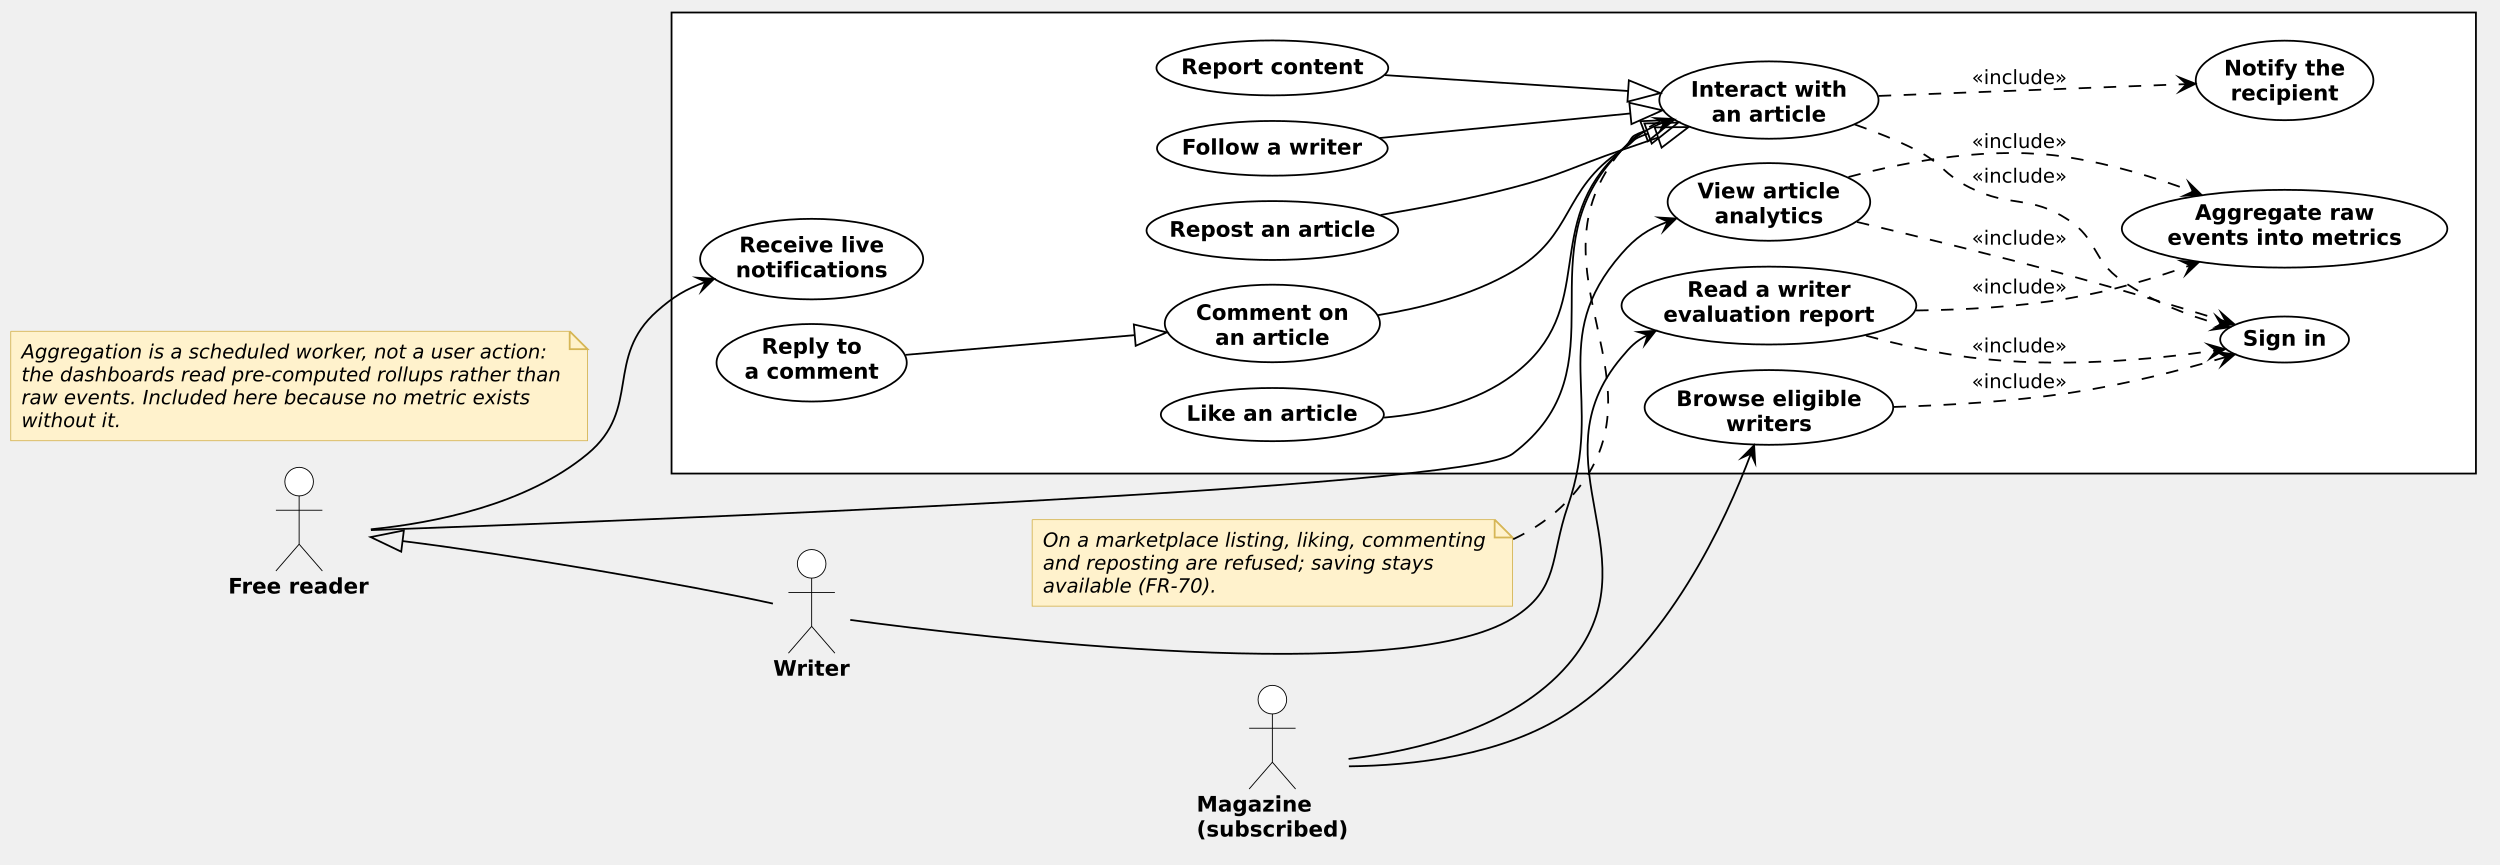
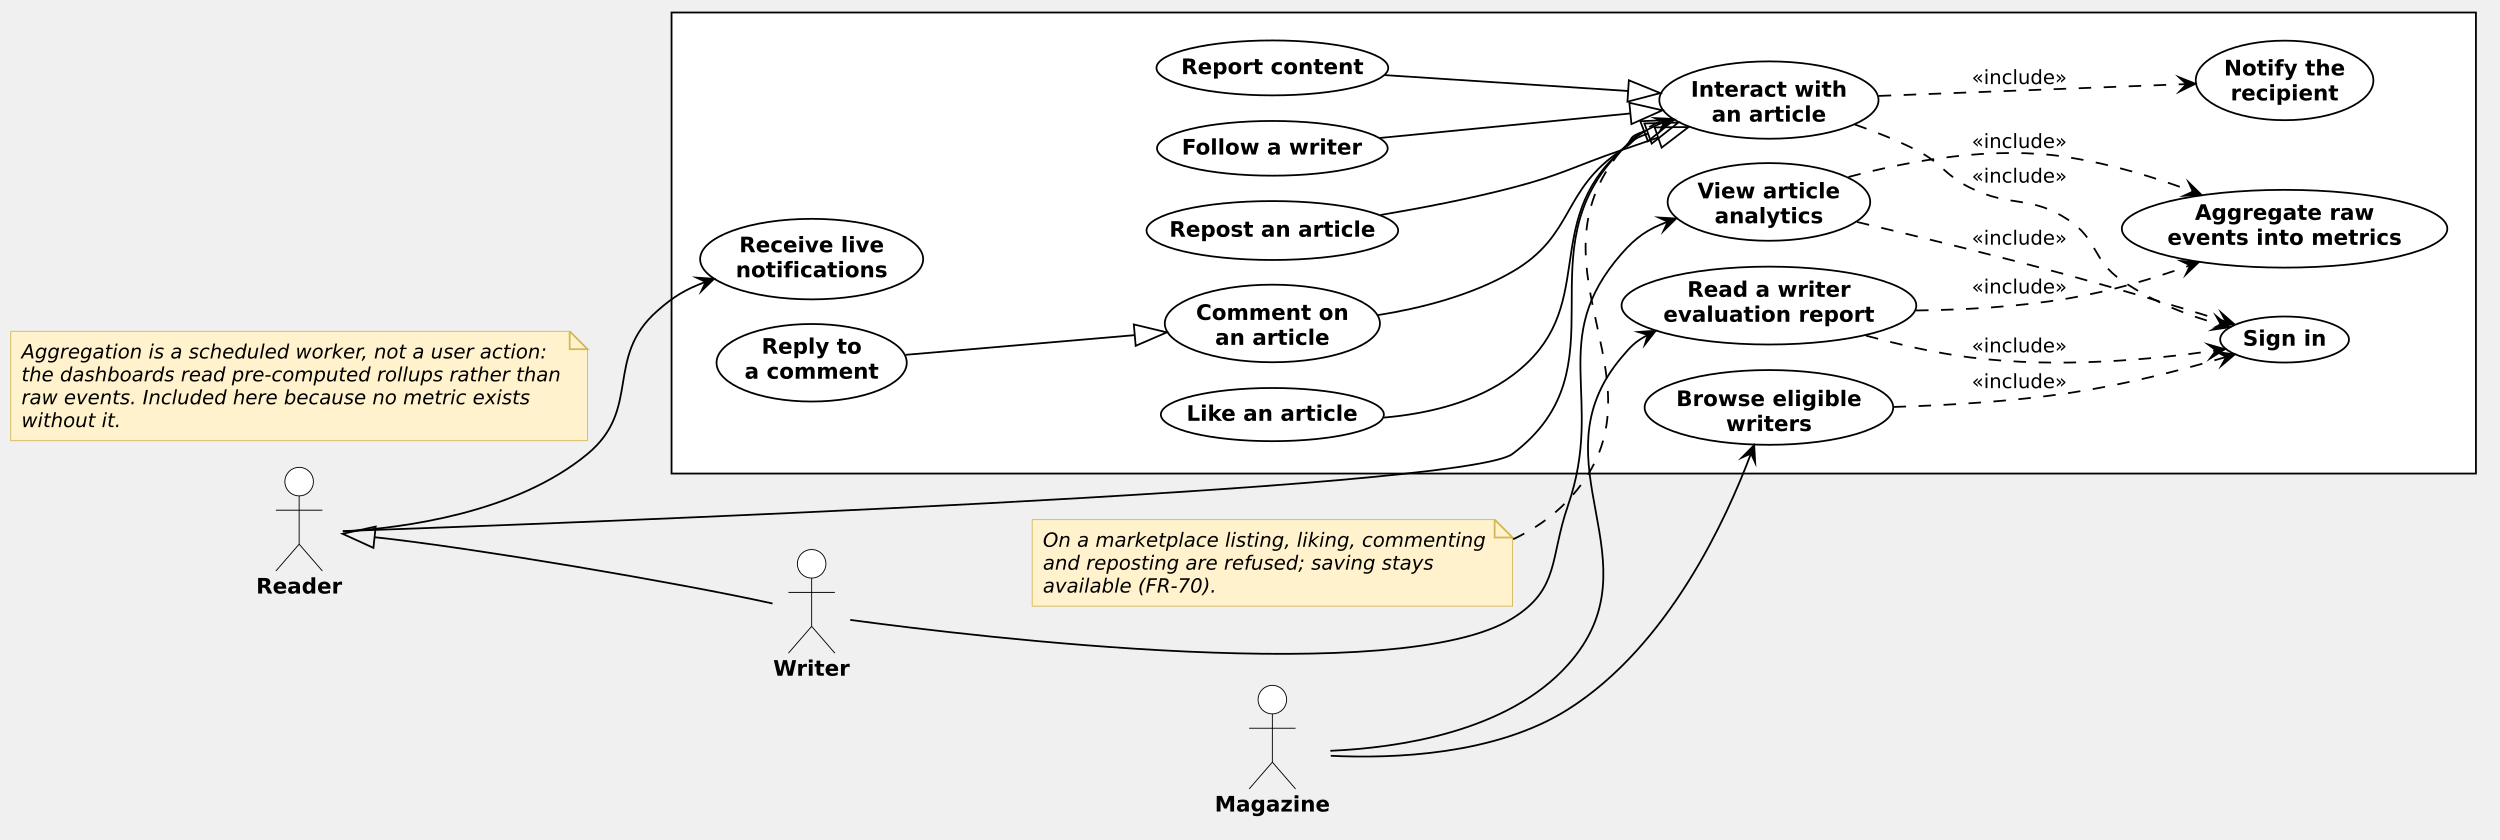
- <svg xmlns="http://www.w3.org/2000/svg" contentStyleType="text/css" data-diagram-type="DESCRIPTION" height="484px" preserveAspectRatio="none" style="width:1399px;height:484px;background:#FFFFFF;" version="1.1" viewBox="0 0 1399 484" width="1399px" zoomAndPan="magnify">
+ <svg xmlns="http://www.w3.org/2000/svg" contentStyleType="text/css" data-diagram-type="DESCRIPTION" height="470px" preserveAspectRatio="none" style="width:1399px;height:470px;background:#FFFFFF;" version="1.1" viewBox="0 0 1399 470" width="1399px" zoomAndPan="magnify">
  <defs />
  <g>
    <g class="cluster" data-qualified-name="..5" data-source-line="13" id="ent0006">
      <rect fill="#FFFFFF" height="258" style="stroke:#000000;stroke-width:1;" width="1009.73" x="375.8" y="7" />
    </g>
    <g class="entity" data-qualified-name="..5.AUTH" data-source-line="14" id="ent0007">
      <ellipse cx="1278.448" cy="189.997" fill="#FFFFFF" rx="36.038" ry="12.877" style="stroke:#000000;stroke-width:1;" />
      <text fill="#000000" font-family="DejaVu Sans" font-size="12" font-weight="700" lengthAdjust="spacing" textLength="46.723" x="1255.087" y="193.482">Sign in</text>
    </g>
    <g class="entity" data-qualified-name="..5.INT" data-source-line="15" id="ent0008">
      <ellipse cx="989.887" cy="55.996" fill="#FFFFFF" rx="61.337" ry="21.646" style="stroke:#000000;stroke-width:1;" />
      <text fill="#000000" font-family="DejaVu Sans" font-size="12" font-weight="700" lengthAdjust="spacing" textLength="87.404" x="946.185" y="54.114">Interact with</text>
      <text fill="#000000" font-family="DejaVu Sans" font-size="12" font-weight="700" lengthAdjust="spacing" textLength="64.049" x="957.862" y="68.082">an article</text>
    </g>
    <g class="entity" data-qualified-name="..5.INT1" data-source-line="16" id="ent0009">
      <ellipse cx="712.012" cy="232" fill="#FFFFFF" rx="62.402" ry="14.88" style="stroke:#000000;stroke-width:1;" />
      <text fill="#000000" font-family="DejaVu Sans" font-size="12" font-weight="700" lengthAdjust="spacing" textLength="96.106" x="663.959" y="235.485">Like an article</text>
    </g>
    <g class="entity" data-qualified-name="..5.INT2" data-source-line="17" id="ent0010">
      <ellipse cx="712.014" cy="181.004" fill="#FFFFFF" rx="60.204" ry="21.704" style="stroke:#000000;stroke-width:1;" />
      <text fill="#000000" font-family="DejaVu Sans" font-size="12" font-weight="700" lengthAdjust="spacing" textLength="85.441" x="669.293" y="179.034">Comment on</text>
      <text fill="#000000" font-family="DejaVu Sans" font-size="12" font-weight="700" lengthAdjust="spacing" textLength="64.049" x="679.989" y="193.003">an article</text>
    </g>
    <g class="entity" data-qualified-name="..5.INT3" data-source-line="18" id="ent0011">
      <ellipse cx="454.197" cy="203.005" fill="#FFFFFF" rx="53.227" ry="21.695" style="stroke:#000000;stroke-width:1;" />
      <text fill="#000000" font-family="DejaVu Sans" font-size="12" font-weight="700" lengthAdjust="spacing" textLength="56.062" x="426.166" y="197.961">Reply to</text>
      <text fill="#000000" font-family="DejaVu Sans" font-size="12" font-weight="700" lengthAdjust="spacing" textLength="75.059" x="416.668" y="211.93">a comment</text>
    </g>
    <g class="entity" data-qualified-name="..5.INT4" data-source-line="19" id="ent0012">
      <ellipse cx="712.01" cy="129.002" fill="#FFFFFF" rx="70.41" ry="16.482" style="stroke:#000000;stroke-width:1;" />
      <text fill="#000000" font-family="DejaVu Sans" font-size="12" font-weight="700" lengthAdjust="spacing" textLength="115.318" x="654.351" y="132.486">Repost an article</text>
    </g>
    <g class="entity" data-qualified-name="..5.INT5" data-source-line="20" id="ent0013">
      <ellipse cx="712.007" cy="82.999" fill="#FFFFFF" rx="64.547" ry="15.309" style="stroke:#000000;stroke-width:1;" />
      <text fill="#000000" font-family="DejaVu Sans" font-size="12" font-weight="700" lengthAdjust="spacing" textLength="101.361" x="661.327" y="86.484">Follow a writer</text>
    </g>
    <g class="entity" data-qualified-name="..5.INT6" data-source-line="21" id="ent0014">
      <ellipse cx="712.012" cy="38" fill="#FFFFFF" rx="64.852" ry="15.37" style="stroke:#000000;stroke-width:1;" />
      <text fill="#000000" font-family="DejaVu Sans" font-size="12" font-weight="700" lengthAdjust="spacing" textLength="102.1" x="660.962" y="41.485">Report content</text>
    </g>
    <g class="entity" data-qualified-name="..5.NOTIF" data-source-line="22" id="ent0015">
      <ellipse cx="1278.448" cy="45.004" fill="#FFFFFF" rx="49.709" ry="22.254" style="stroke:#000000;stroke-width:1;" />
      <text fill="#000000" font-family="DejaVu Sans" font-size="12" font-weight="700" lengthAdjust="spacing" textLength="67.775" x="1244.561" y="42.222">Notify the</text>
      <text fill="#000000" font-family="DejaVu Sans" font-size="12" font-weight="700" lengthAdjust="spacing" textLength="60.404" x="1248.246" y="56.191">recipient</text>
    </g>
    <g class="entity" data-qualified-name="..5.NOTIF2" data-source-line="23" id="ent0016">
      <ellipse cx="454.198" cy="144.995" fill="#FFFFFF" rx="62.408" ry="22.535" style="stroke:#000000;stroke-width:1;" />
      <text fill="#000000" font-family="DejaVu Sans" font-size="12" font-weight="700" lengthAdjust="spacing" textLength="81.07" x="413.663" y="141.183">Receive live</text>
      <text fill="#000000" font-family="DejaVu Sans" font-size="12" font-weight="700" lengthAdjust="spacing" textLength="84.961" x="411.718" y="155.151">notifications</text>
    </g>
    <g class="entity" data-qualified-name="..5.STATS" data-source-line="24" id="ent0017">
      <ellipse cx="989.891" cy="112.999" fill="#FFFFFF" rx="56.681" ry="21.739" style="stroke:#000000;stroke-width:1;" />
      <text fill="#000000" font-family="DejaVu Sans" font-size="12" font-weight="700" lengthAdjust="spacing" textLength="80.033" x="949.875" y="110.977">View article</text>
      <text fill="#000000" font-family="DejaVu Sans" font-size="12" font-weight="700" lengthAdjust="spacing" textLength="60.779" x="959.502" y="124.946">analytics</text>
    </g>
    <g class="entity" data-qualified-name="..5.AGG" data-source-line="25" id="ent0018">
      <ellipse cx="1278.452" cy="127.999" fill="#FFFFFF" rx="91.082" ry="21.759" style="stroke:#000000;stroke-width:1;" />
      <text fill="#000000" font-family="DejaVu Sans" font-size="12" font-weight="700" lengthAdjust="spacing" textLength="100.365" x="1228.269" y="123.051">Aggregate raw</text>
      <text fill="#000000" font-family="DejaVu Sans" font-size="12" font-weight="700" lengthAdjust="spacing" textLength="131.18" x="1212.862" y="137.02">events into metrics</text>
    </g>
    <g class="entity" data-qualified-name="..5.EVAL" data-source-line="26" id="ent0019">
      <ellipse cx="989.888" cy="171" fill="#FFFFFF" rx="82.478" ry="21.79" style="stroke:#000000;stroke-width:1;" />
      <text fill="#000000" font-family="DejaVu Sans" font-size="12" font-weight="700" lengthAdjust="spacing" textLength="91.43" x="944.173" y="166.098">Read a writer</text>
      <text fill="#000000" font-family="DejaVu Sans" font-size="12" font-weight="700" lengthAdjust="spacing" textLength="118.172" x="930.802" y="180.067">evaluation report</text>
    </g>
    <g class="entity" data-qualified-name="..5.DISC" data-source-line="27" id="ent0020">
      <ellipse cx="989.889" cy="228" fill="#FFFFFF" rx="69.558" ry="20.92" style="stroke:#000000;stroke-width:1;" />
      <text fill="#000000" font-family="DejaVu Sans" font-size="12" font-weight="700" lengthAdjust="spacing" textLength="103.764" x="938.007" y="227.244">Browse eligible</text>
      <text fill="#000000" font-family="DejaVu Sans" font-size="12" font-weight="700" lengthAdjust="spacing" textLength="48.053" x="965.862" y="241.212">writers</text>
    </g>
    <g class="entity" data-qualified-name="LG" data-source-line="7" id="ent0001">
-       <ellipse cx="167.395" cy="269.52" fill="#FFFFFF" rx="8" ry="8" style="stroke:#000000;stroke-width:0.5;" />
-       <path d="M167.395,277.52 L167.395,304.52 M154.395,285.52 L180.395,285.52 M167.395,304.52 L154.395,319.52 M167.395,304.52 L180.395,319.52" fill="none" style="stroke:#000000;stroke-width:0.5;" />
-       <text fill="#000000" font-family="DejaVu Sans" font-size="12" font-weight="700" lengthAdjust="spacing" textLength="79.371" x="127.71" y="332.159">Free reader</text>
+       <ellipse cx="167.401" cy="269.51" fill="#FFFFFF" rx="8" ry="8" style="stroke:#000000;stroke-width:0.5;" />
+       <path d="M167.401,277.51 L167.401,304.51 M154.401,285.51 L180.401,285.51 M167.401,304.51 L154.401,319.51 M167.401,304.51 L180.401,319.51" fill="none" style="stroke:#000000;stroke-width:0.5;" />
+       <text fill="#000000" font-family="DejaVu Sans" font-size="12" font-weight="700" lengthAdjust="spacing" textLength="48.123" x="143.34" y="332.149">Reader</text>
    </g>
    <g class="entity" data-qualified-name="R" data-source-line="8" id="ent0002">
-       <ellipse cx="454.2" cy="315.52" fill="#FFFFFF" rx="8" ry="8" style="stroke:#000000;stroke-width:0.5;" />
-       <path d="M454.2,323.52 L454.2,350.52 M441.2,331.52 L467.2,331.52 M454.2,350.52 L441.2,365.52 M454.2,350.52 L467.2,365.52" fill="none" style="stroke:#000000;stroke-width:0.5;" />
-       <text fill="#000000" font-family="DejaVu Sans" font-size="12" font-weight="700" lengthAdjust="spacing" textLength="43.06" x="432.67" y="378.159">Writer</text>
+       <ellipse cx="454.2" cy="315.51" fill="#FFFFFF" rx="8" ry="8" style="stroke:#000000;stroke-width:0.5;" />
+       <path d="M454.2,323.51 L454.2,350.51 M441.2,331.51 L467.2,331.51 M454.2,350.51 L441.2,365.51 M454.2,350.51 L467.2,365.51" fill="none" style="stroke:#000000;stroke-width:0.5;" />
+       <text fill="#000000" font-family="DejaVu Sans" font-size="12" font-weight="700" lengthAdjust="spacing" textLength="43.06" x="432.67" y="378.149">Writer</text>
    </g>
    <g class="entity" data-qualified-name="MA" data-source-line="9" id="ent0003">
-       <ellipse cx="712.015" cy="391.53" fill="#FFFFFF" rx="8" ry="8" style="stroke:#000000;stroke-width:0.5;" />
-       <path d="M712.015,399.53 L712.015,426.53 M699.015,407.53 L725.015,407.53 M712.015,426.53 L699.015,441.53 M712.015,426.53 L725.015,441.53" fill="none" style="stroke:#000000;stroke-width:0.5;" />
-       <text fill="#000000" font-family="DejaVu Sans" font-size="12" font-weight="700" lengthAdjust="spacing" textLength="64.506" x="669.59" y="454.169">Magazine</text>
-       <text fill="#000000" font-family="DejaVu Sans" font-size="12" font-weight="700" lengthAdjust="spacing" textLength="84.85" x="669.59" y="468.137">(subscribed)</text>
+       <ellipse cx="712.013" cy="391.51" fill="#FFFFFF" rx="8" ry="8" style="stroke:#000000;stroke-width:0.5;" />
+       <path d="M712.013,399.51 L712.013,426.51 M699.013,407.51 L725.013,407.51 M712.013,426.51 L699.013,441.51 M712.013,426.51 L725.013,441.51" fill="none" style="stroke:#000000;stroke-width:0.5;" />
+       <text fill="#000000" font-family="DejaVu Sans" font-size="12" font-weight="700" lengthAdjust="spacing" textLength="64.506" x="679.76" y="454.149">Magazine</text>
    </g>
    <g class="entity" data-qualified-name="N1" data-source-line="55" id="ent0041">
      <path d="M6,185.39 L6,246.609 L328.796,246.609 L328.796,195.39 L318.796,185.39 L6,185.39" fill="#FFF2CC" style="stroke:#D6B656;stroke-width:0.5;" />
      <path d="M318.796,185.39 L318.796,195.39 L328.796,195.39 L318.796,185.39" fill="#FFF2CC" style="stroke:#D6B656;stroke-width:1;" />
      <text fill="#000000" font-family="DejaVu Sans" font-size="11" font-style="italic" lengthAdjust="spacing" textLength="295.072" x="12" y="200.6">Aggregation is a scheduled worker, not a user action:</text>
      <text fill="#000000" font-family="DejaVu Sans" font-size="11" font-style="italic" lengthAdjust="spacing" textLength="301.796" x="12" y="213.405">the dashboards read pre-computed rollups rather than</text>
      <text fill="#000000" font-family="DejaVu Sans" font-size="11" font-style="italic" lengthAdjust="spacing" textLength="284.587" x="12" y="226.21">raw events. Included here because no metric exists</text>
      <text fill="#000000" font-family="DejaVu Sans" font-size="11" font-style="italic" lengthAdjust="spacing" textLength="55.714" x="12" y="239.014">without it.</text>
    </g>
    <g class="entity" data-qualified-name="N2" data-source-line="62" id="ent0042">
      <path d="M577.61,290.79 L577.61,339.204 L846.411,339.204 L846.411,300.79 L836.411,290.79 L577.61,290.79" fill="#FFF2CC" style="stroke:#D6B656;stroke-width:0.5;" />
      <path d="M836.411,290.79 L836.411,300.79 L846.411,300.79 L836.411,290.79" fill="#FFF2CC" style="stroke:#D6B656;stroke-width:1;" />
      <text fill="#000000" font-family="DejaVu Sans" font-size="11" font-style="italic" lengthAdjust="spacing" textLength="247.801" x="583.61" y="306">On a marketplace listing, liking, commenting</text>
      <text fill="#000000" font-family="DejaVu Sans" font-size="11" font-style="italic" lengthAdjust="spacing" textLength="218.603" x="583.61" y="318.805">and reposting are refused; saving stays</text>
      <text fill="#000000" font-family="DejaVu Sans" font-size="11" font-style="italic" lengthAdjust="spacing" textLength="97.163" x="583.61" y="331.61">available (FR-70).</text>
    </g>
    <g class="link" data-entity-1="ent0002" data-entity-2="ent0001" data-link-type="extension" data-source-line="11" id="lnk4">
-       <path d="M432.52,337.77 C385.25,327.31 286.512,310.418 225.262,302.778" fill="none" id="R-to-LG" style="stroke:#000000;stroke-width:1;" />
-       <polygon fill="none" points="207.4,300.55,224.519,308.732,226.004,296.824,207.4,300.55" style="stroke:#000000;stroke-width:1;stroke-linejoin:miter;stroke-miterlimit:10;" />
+       <path d="M432.31,337.72 C380.44,326.26 263.939,306.404 209.609,300.624" fill="none" id="R-to-LG" style="stroke:#000000;stroke-width:1;" />
+       <polygon fill="none" points="191.71,298.72,208.974,306.591,210.244,294.658,191.71,298.72" style="stroke:#000000;stroke-width:1;stroke-linejoin:miter;stroke-miterlimit:10;" />
    </g>
    <g class="link" data-entity-1="ent0001" data-entity-2="ent0008" data-link-type="dependency" data-source-line="30" id="lnk21">
-       <path d="M207.57,296.64 C348.21,291.61 820.77,273.32 846.41,254 C910.53,205.71 850.27,140.38 907.41,84 C915.29,76.23 920.771,72.425 931.191,68.365" fill="none" id="LG-to-INT" style="stroke:#000000;stroke-width:1;" />
-       <polygon fill="#000000" points="935.85,66.55,926.012,66.09,931.191,68.365,928.916,73.544,935.85,66.55" style="stroke:#000000;stroke-width:1;stroke-linejoin:miter;stroke-miterlimit:10;" />
+       <path d="M191.88,297.19 C308.38,293.11 819.71,274.11 846.41,254 C910.53,205.7 850.27,140.37 907.41,84 C915.29,76.22 920.771,72.415 931.191,68.355" fill="none" id="LG-to-INT" style="stroke:#000000;stroke-width:1;" />
+       <polygon fill="#000000" points="935.85,66.54,926.012,66.08,931.191,68.355,928.916,73.534,935.85,66.54" style="stroke:#000000;stroke-width:1;stroke-linejoin:miter;stroke-miterlimit:10;" />
    </g>
    <g class="link" data-entity-1="ent0001" data-entity-2="ent0016" data-link-type="dependency" data-source-line="31" id="lnk22">
-       <path d="M207.51,296.2 C242.81,292.68 294.35,282.58 328.8,254 C359.24,228.75 338.12,200.15 367.8,174 C376.84,166.03 383.478,161.958 394.908,157.748" fill="none" id="LG-to-NOTIF2" style="stroke:#000000;stroke-width:1;" />
-       <polygon fill="#000000" points="399.6,156.02,389.772,155.377,394.908,157.748,392.537,162.884,399.6,156.02" style="stroke:#000000;stroke-width:1;stroke-linejoin:miter;stroke-miterlimit:10;" />
+       <path d="M191.84,297.44 C225.75,295.45 288.79,287.18 328.8,254 C359.24,228.74 338.12,200.15 367.8,174 C376.84,166.02 383.478,161.948 394.908,157.738" fill="none" id="LG-to-NOTIF2" style="stroke:#000000;stroke-width:1;" />
+       <polygon fill="#000000" points="399.6,156.01,389.772,155.367,394.908,157.738,392.537,162.874,399.6,156.01" style="stroke:#000000;stroke-width:1;stroke-linejoin:miter;stroke-miterlimit:10;" />
    </g>
    <g class="link" data-entity-1="ent0002" data-entity-2="ent0017" data-link-type="dependency" data-source-line="32" id="lnk23">
-       <path d="M475.81,346.9 C547.35,356.56 784,384.85 846.41,346 C872.91,329.51 867.2,312.49 877.41,283 C898.38,222.46 865.2,190.2 907.41,142 C915.43,132.85 921.849,128.347 933.279,124.057" fill="none" id="R-to-STATS" style="stroke:#000000;stroke-width:1;" />
-       <polygon fill="#000000" points="937.96,122.3,928.128,121.718,933.279,124.057,930.939,129.207,937.96,122.3" style="stroke:#000000;stroke-width:1;stroke-linejoin:miter;stroke-miterlimit:10;" />
+       <path d="M475.81,346.9 C547.35,356.55 784,384.85 846.41,346 C872.91,329.51 867.2,312.48 877.41,283 C898.38,222.46 865.2,190.2 907.41,142 C915.43,132.85 921.847,128.333 933.278,124.053" fill="none" id="R-to-STATS" style="stroke:#000000;stroke-width:1;" />
+       <polygon fill="#000000" points="937.96,122.3,928.129,121.71,933.278,124.053,930.934,129.202,937.96,122.3" style="stroke:#000000;stroke-width:1;stroke-linejoin:miter;stroke-miterlimit:10;" />
    </g>
    <g class="link" data-entity-1="ent0003" data-entity-2="ent0020" data-link-type="dependency" data-source-line="33" id="lnk24">
-       <path d="M754.85,428.84 C790.24,428.42 840.87,422.99 877.41,399 C933.56,362.15 965.908,290.839 979.838,253.839" fill="none" id="MA-to-DISC" style="stroke:#000000;stroke-width:1;" />
-       <polygon fill="#000000" points="981.6,249.16,974.685,256.173,979.838,253.839,982.172,258.992,981.6,249.16" style="stroke:#000000;stroke-width:1;stroke-linejoin:miter;stroke-miterlimit:10;" />
+       <path d="M744.69,422.94 C779.85,424.63 836.97,422.54 877.41,397 C933.73,361.43 965.987,290.589 979.867,253.759" fill="none" id="MA-to-DISC" style="stroke:#000000;stroke-width:1;" />
+       <polygon fill="#000000" points="981.63,249.08,974.713,256.091,979.867,253.759,982.199,258.912,981.63,249.08" style="stroke:#000000;stroke-width:1;stroke-linejoin:miter;stroke-miterlimit:10;" />
    </g>
    <g class="link" data-entity-1="ent0003" data-entity-2="ent0019" data-link-type="dependency" data-source-line="34" id="lnk25">
-       <path d="M754.66,424.68 C792.45,420.23 846.8,407.6 877.41,372 C928.01,313.17 857.38,259.31 907.41,200 C912.64,193.8 914.87,191.268 922.11,187.438" fill="none" id="MA-to-EVAL" style="stroke:#000000;stroke-width:1;" />
-       <polygon fill="#000000" points="926.53,185.1,916.704,185.773,922.11,187.438,920.445,192.844,926.53,185.1" style="stroke:#000000;stroke-width:1;stroke-linejoin:miter;stroke-miterlimit:10;" />
+       <path d="M744.47,420.15 C781.91,418.53 843.62,409.78 877.41,372 C929.14,314.16 857.38,259.31 907.41,200 C912.64,193.8 914.873,191.273 922.113,187.433" fill="none" id="MA-to-EVAL" style="stroke:#000000;stroke-width:1;" />
+       <polygon fill="#000000" points="926.53,185.09,916.705,185.773,922.113,187.433,920.453,192.841,926.53,185.09" style="stroke:#000000;stroke-width:1;stroke-linejoin:miter;stroke-miterlimit:10;" />
    </g>
    <g class="link" data-entity-1="ent0009" data-entity-2="ent0008" data-link-type="extension" data-source-line="36" id="lnk26">
-       <path d="M774.52,233.69 C798.94,231.52 826.01,225.24 846.41,210 C896.26,172.76 860.86,125.28 907.41,84 C915.81,76.56 909.455,77.467 920.055,73.437" fill="none" id="INT1-to-INT" style="stroke:#000000;stroke-width:1;" />
-       <polygon fill="none" points="936.88,67.04,917.923,67.828,922.187,79.045,936.88,67.04" style="stroke:#000000;stroke-width:1;stroke-linejoin:miter;stroke-miterlimit:10;" />
+       <path d="M774.52,233.68 C798.94,231.51 826.01,225.24 846.41,210 C896.26,172.76 860.86,125.28 907.41,84 C915.81,76.55 909.46,77.481 920.06,73.441" fill="none" id="INT1-to-INT" style="stroke:#000000;stroke-width:1;" />
+       <polygon fill="none" points="936.88,67.03,917.923,67.834,922.197,79.047,936.88,67.03" style="stroke:#000000;stroke-width:1;stroke-linejoin:miter;stroke-miterlimit:10;" />
    </g>
    <g class="link" data-entity-1="ent0010" data-entity-2="ent0008" data-link-type="extension" data-source-line="37" id="lnk27">
-       <path d="M771.04,176.36 C795.57,172.44 823.67,165.23 846.41,152 C881.51,131.59 873.57,106.43 907.41,84 C917.01,77.64 911.291,78.714 922.251,74.734" fill="none" id="INT2-to-INT" style="stroke:#000000;stroke-width:1;" />
-       <polygon fill="none" points="939.17,68.59,920.203,69.094,924.299,80.374,939.17,68.59" style="stroke:#000000;stroke-width:1;stroke-linejoin:miter;stroke-miterlimit:10;" />
+       <path d="M771.04,176.35 C795.57,172.43 823.67,165.22 846.41,152 C881.51,131.58 873.57,106.43 907.41,84 C917.01,77.63 911.286,78.69 922.246,74.72" fill="none" id="INT2-to-INT" style="stroke:#000000;stroke-width:1;" />
+       <polygon fill="none" points="939.17,68.59,920.203,69.079,924.289,80.362,939.17,68.59" style="stroke:#000000;stroke-width:1;stroke-linejoin:miter;stroke-miterlimit:10;" />
    </g>
    <g class="link" data-entity-1="ent0011" data-entity-2="ent0010" data-link-type="extension" data-source-line="38" id="lnk28">
-       <path d="M506.66,198.58 C548.97,194.94 590.976,191.32 635.006,187.54" fill="none" id="INT3-to-INT2" style="stroke:#000000;stroke-width:1;" />
-       <polygon fill="none" points="652.94,186,634.493,181.562,635.519,193.518,652.94,186" style="stroke:#000000;stroke-width:1;stroke-linejoin:miter;stroke-miterlimit:10;" />
+       <path d="M506.66,198.57 C548.97,194.93 590.976,191.324 635.006,187.534" fill="none" id="INT3-to-INT2" style="stroke:#000000;stroke-width:1;" />
+       <polygon fill="none" points="652.94,185.99,634.492,181.556,635.521,193.512,652.94,185.99" style="stroke:#000000;stroke-width:1;stroke-linejoin:miter;stroke-miterlimit:10;" />
    </g>
    <g class="link" data-entity-1="ent0012" data-entity-2="ent0008" data-link-type="extension" data-source-line="39" id="lnk29">
-       <path d="M772.54,120.3 C795.76,116.38 822.5,111.23 846.41,105 C874.16,97.77 880.3,93.33 907.41,84 C919.58,79.82 915.735,81.123 927.885,76.953" fill="none" id="INT4-to-INT" style="stroke:#000000;stroke-width:1;" />
-       <polygon fill="none" points="944.91,71.11,925.937,71.278,929.833,82.628,944.91,71.11" style="stroke:#000000;stroke-width:1;stroke-linejoin:miter;stroke-miterlimit:10;" />
+       <path d="M772.54,120.3 C795.76,116.38 822.5,111.22 846.41,105 C874.16,97.77 880.3,93.32 907.41,84 C919.58,79.81 915.739,81.136 927.889,76.956" fill="none" id="INT4-to-INT" style="stroke:#000000;stroke-width:1;" />
+       <polygon fill="none" points="944.91,71.1,925.937,71.282,929.841,82.629,944.91,71.1" style="stroke:#000000;stroke-width:1;stroke-linejoin:miter;stroke-miterlimit:10;" />
    </g>
    <g class="link" data-entity-1="ent0013" data-entity-2="ent0008" data-link-type="extension" data-source-line="40" id="lnk30">
-       <path d="M772.2,77.21 C818.9,72.64 865.805,68.041 912.365,63.491" fill="none" id="INT5-to-INT" style="stroke:#000000;stroke-width:1;" />
-       <polygon fill="none" points="930.28,61.74,911.782,57.519,912.949,69.462,930.28,61.74" style="stroke:#000000;stroke-width:1;stroke-linejoin:miter;stroke-miterlimit:10;" />
+       <path d="M772.2,77.2 C818.9,72.63 865.806,68.044 912.366,63.484" fill="none" id="INT5-to-INT" style="stroke:#000000;stroke-width:1;" />
+       <polygon fill="none" points="930.28,61.73,911.781,57.513,912.951,69.456,930.28,61.73" style="stroke:#000000;stroke-width:1;stroke-linejoin:miter;stroke-miterlimit:10;" />
    </g>
    <g class="link" data-entity-1="ent0014" data-entity-2="ent0008" data-link-type="extension" data-source-line="41" id="lnk31">
-       <path d="M774.93,42.04 C821,45.05 865.558,47.959 911.118,50.929" fill="none" id="INT6-to-INT" style="stroke:#000000;stroke-width:1;" />
-       <polygon fill="none" points="929.08,52.1,911.508,44.942,910.728,56.916,929.08,52.1" style="stroke:#000000;stroke-width:1;stroke-linejoin:miter;stroke-miterlimit:10;" />
+       <path d="M774.93,42.04 C821,45.04 865.558,47.949 911.118,50.919" fill="none" id="INT6-to-INT" style="stroke:#000000;stroke-width:1;" />
+       <polygon fill="none" points="929.08,52.09,911.508,44.932,910.728,56.906,929.08,52.09" style="stroke:#000000;stroke-width:1;stroke-linejoin:miter;stroke-miterlimit:10;" />
    </g>
    <g class="link" data-entity-1="ent0008" data-entity-2="ent0007" data-link-type="dependency" data-source-line="43" id="lnk32">
-       <path d="M1037.92,69.66 C1049.45,73.68 1061.57,78.5 1072.37,84 C1086.87,91.38 1087.81,97.72 1102.37,105 C1125.38,116.5 1135.89,108.86 1157.37,123 C1174.2,134.08 1170.73,145.63 1187.37,157 C1205.66,169.5 1224.447,176.564 1242.907,181.764" fill="none" id="INT-to-AUTH" style="stroke:#000000;stroke-width:1;stroke-dasharray:7,7;" />
-       <polygon fill="#000000" points="1247.72,183.12,1240.142,176.83,1242.907,181.764,1237.973,184.53,1247.72,183.12" style="stroke:#000000;stroke-width:1;stroke-linejoin:miter;stroke-miterlimit:10;" />
+       <path d="M1037.92,69.65 C1049.45,73.68 1061.57,78.5 1072.37,84 C1086.87,91.38 1087.81,97.72 1102.37,105 C1125.38,116.49 1135.89,108.86 1157.37,123 C1174.2,134.07 1170.73,145.63 1187.37,157 C1205.66,169.49 1224.448,176.552 1242.908,181.762" fill="none" id="INT-to-AUTH" style="stroke:#000000;stroke-width:1;stroke-dasharray:7,7;" />
+       <polygon fill="#000000" points="1247.72,183.12,1240.145,176.826,1242.908,181.762,1237.972,184.525,1247.72,183.12" style="stroke:#000000;stroke-width:1;stroke-linejoin:miter;stroke-miterlimit:10;" />
      <text fill="#000000" font-family="DejaVu Sans" font-size="11" lengthAdjust="spacing" textLength="53.313" x="1103.37" y="102.21">«include»</text>
    </g>
    <g class="link" data-entity-1="ent0008" data-entity-2="ent0015" data-link-type="dependency" data-source-line="44" id="lnk33">
-       <path d="M1051.31,53.68 C1104.02,51.66 1174.534,48.952 1223.534,47.072" fill="none" id="INT-to-NOTIF" style="stroke:#000000;stroke-width:1;stroke-dasharray:7,7;" />
-       <polygon fill="#000000" points="1228.53,46.88,1219.383,43.228,1223.534,47.072,1219.69,51.222,1228.53,46.88" style="stroke:#000000;stroke-width:1;stroke-linejoin:miter;stroke-miterlimit:10;" />
+       <path d="M1051.31,53.68 C1104.02,51.65 1174.534,48.942 1223.534,47.062" fill="none" id="INT-to-NOTIF" style="stroke:#000000;stroke-width:1;stroke-dasharray:7,7;" />
+       <polygon fill="#000000" points="1228.53,46.87,1219.383,43.218,1223.534,47.062,1219.69,51.212,1228.53,46.87" style="stroke:#000000;stroke-width:1;stroke-linejoin:miter;stroke-miterlimit:10;" />
      <text fill="#000000" font-family="DejaVu Sans" font-size="11" lengthAdjust="spacing" textLength="53.313" x="1103.37" y="47.05">«include»</text>
    </g>
    <g class="link" data-entity-1="ent0017" data-entity-2="ent0007" data-link-type="dependency" data-source-line="45" id="lnk34">
-       <path d="M1039.14,124.21 C1072.46,132.12 1117.74,143.19 1157.37,154 C1189.5,162.77 1221.336,172.425 1245.606,179.975" fill="none" id="STATS-to-AUTH" style="stroke:#000000;stroke-width:1;stroke-dasharray:7,7;" />
+       <path d="M1039.14,124.21 C1072.46,132.11 1117.74,143.18 1157.37,154 C1189.5,162.76 1221.336,172.425 1245.606,179.975" fill="none" id="STATS-to-AUTH" style="stroke:#000000;stroke-width:1;stroke-dasharray:7,7;" />
      <polygon fill="#000000" points="1250.38,181.46,1242.974,174.967,1245.606,179.975,1240.598,182.606,1250.38,181.46" style="stroke:#000000;stroke-width:1;stroke-linejoin:miter;stroke-miterlimit:10;" />
-       <text fill="#000000" font-family="DejaVu Sans" font-size="11" lengthAdjust="spacing" textLength="53.313" x="1103.37" y="136.92">«include»</text>
+       <text fill="#000000" font-family="DejaVu Sans" font-size="11" lengthAdjust="spacing" textLength="53.313" x="1103.37" y="136.91">«include»</text>
    </g>
    <g class="link" data-entity-1="ent0017" data-entity-2="ent0018" data-link-type="dependency" data-source-line="46" id="lnk35">
-       <path d="M1034.4,99.06 C1068.02,90.08 1115.68,81.24 1157.37,88 C1182.64,92.1 1205.094,99.007 1227.164,107.217" fill="none" id="STATS-to-AGG" style="stroke:#000000;stroke-width:1;stroke-dasharray:7,7;" />
+       <path d="M1034.4,99.05 C1068.02,90.07 1115.68,81.24 1157.37,88 C1182.64,92.09 1205.094,99.007 1227.164,107.217" fill="none" id="STATS-to-AGG" style="stroke:#000000;stroke-width:1;stroke-dasharray:7,7;" />
      <polygon fill="#000000" points="1231.85,108.96,1224.809,102.073,1227.164,107.217,1222.02,109.571,1231.85,108.96" style="stroke:#000000;stroke-width:1;stroke-linejoin:miter;stroke-miterlimit:10;" />
      <text fill="#000000" font-family="DejaVu Sans" font-size="11" lengthAdjust="spacing" textLength="53.313" x="1103.37" y="82.82">«include»</text>
    </g>
    <g class="link" data-entity-1="ent0019" data-entity-2="ent0018" data-link-type="dependency" data-source-line="47" id="lnk36">
-       <path d="M1072.21,173.74 C1099.45,173.42 1129.87,171.69 1157.37,167 C1182,162.8 1203.801,156.28 1225.631,148.49" fill="none" id="EVAL-to-AGG" style="stroke:#000000;stroke-width:1;stroke-dasharray:7,7;" />
-       <polygon fill="#000000" points="1230.34,146.81,1220.519,146.067,1225.631,148.49,1223.208,153.602,1230.34,146.81" style="stroke:#000000;stroke-width:1;stroke-linejoin:miter;stroke-miterlimit:10;" />
+       <path d="M1072.21,173.74 C1099.45,173.41 1129.87,171.69 1157.37,167 C1182,162.79 1203.802,156.282 1225.631,148.482" fill="none" id="EVAL-to-AGG" style="stroke:#000000;stroke-width:1;stroke-dasharray:7,7;" />
+       <polygon fill="#000000" points="1230.34,146.8,1220.519,146.061,1225.631,148.482,1223.211,153.595,1230.34,146.8" style="stroke:#000000;stroke-width:1;stroke-linejoin:miter;stroke-miterlimit:10;" />
      <text fill="#000000" font-family="DejaVu Sans" font-size="11" lengthAdjust="spacing" textLength="53.313" x="1103.37" y="164.21">«include»</text>
    </g>
    <g class="link" data-entity-1="ent0019" data-entity-2="ent0007" data-link-type="dependency" data-source-line="48" id="lnk37">
-       <path d="M1044.22,187.82 C1062.46,192.78 1083.13,197.54 1102.37,200 C1151.9,206.34 1204.871,201.159 1240.111,196.109" fill="none" id="EVAL-to-AUTH" style="stroke:#000000;stroke-width:1;stroke-dasharray:7,7;" />
+       <path d="M1044.22,187.81 C1062.46,192.77 1083.13,197.53 1102.37,200 C1151.9,206.33 1204.871,201.159 1240.111,196.109" fill="none" id="EVAL-to-AUTH" style="stroke:#000000;stroke-width:1;stroke-dasharray:7,7;" />
      <polygon fill="#000000" points="1245.06,195.4,1235.584,192.717,1240.111,196.109,1236.718,200.636,1245.06,195.4" style="stroke:#000000;stroke-width:1;stroke-linejoin:miter;stroke-miterlimit:10;" />
      <text fill="#000000" font-family="DejaVu Sans" font-size="11" lengthAdjust="spacing" textLength="53.313" x="1103.37" y="197.21">«include»</text>
    </g>
    <g class="link" data-entity-1="ent0020" data-entity-2="ent0007" data-link-type="dependency" data-source-line="49" id="lnk38">
-       <path d="M1059.63,227.73 C1089.76,226.83 1125.45,224.71 1157.37,220 C1189.9,215.2 1221.643,206.841 1245.773,199.741" fill="none" id="DISC-to-AUTH" style="stroke:#000000;stroke-width:1;stroke-dasharray:7,7;" />
-       <polygon fill="#000000" points="1250.57,198.33,1240.807,197.033,1245.773,199.741,1243.065,204.708,1250.57,198.33" style="stroke:#000000;stroke-width:1;stroke-linejoin:miter;stroke-miterlimit:10;" />
+       <path d="M1059.63,227.73 C1089.76,226.83 1125.45,224.7 1157.37,220 C1189.9,215.2 1221.643,206.829 1245.773,199.739" fill="none" id="DISC-to-AUTH" style="stroke:#000000;stroke-width:1;stroke-dasharray:7,7;" />
+       <polygon fill="#000000" points="1250.57,198.33,1240.807,197.029,1245.773,199.739,1243.063,204.705,1250.57,198.33" style="stroke:#000000;stroke-width:1;stroke-linejoin:miter;stroke-miterlimit:10;" />
      <text fill="#000000" font-family="DejaVu Sans" font-size="11" lengthAdjust="spacing" textLength="53.313" x="1103.37" y="217.21">«include»</text>
    </g>
    <g class="link" data-entity-1="ent0042" data-entity-2="ent0008" data-link-type="association" data-source-line="66" id="lnk43">
-       <path d="M846.78,301.77 C858.2,296.34 868.7,289.23 877.41,280 C937.9,215.91 850.92,151.64 907.41,84 C914.41,75.62 924.05,69.74 934.24,65.62" fill="none" id="N2-INT" style="stroke:#000000;stroke-width:1;stroke-dasharray:7,7;" />
+       <path d="M846.78,301.77 C858.2,296.33 868.7,289.23 877.41,280 C937.9,215.9 850.92,151.63 907.41,84 C914.41,75.62 924.05,69.74 934.24,65.62" fill="none" id="N2-INT" style="stroke:#000000;stroke-width:1;stroke-dasharray:7,7;" />
    </g>
  </g>
</svg>
